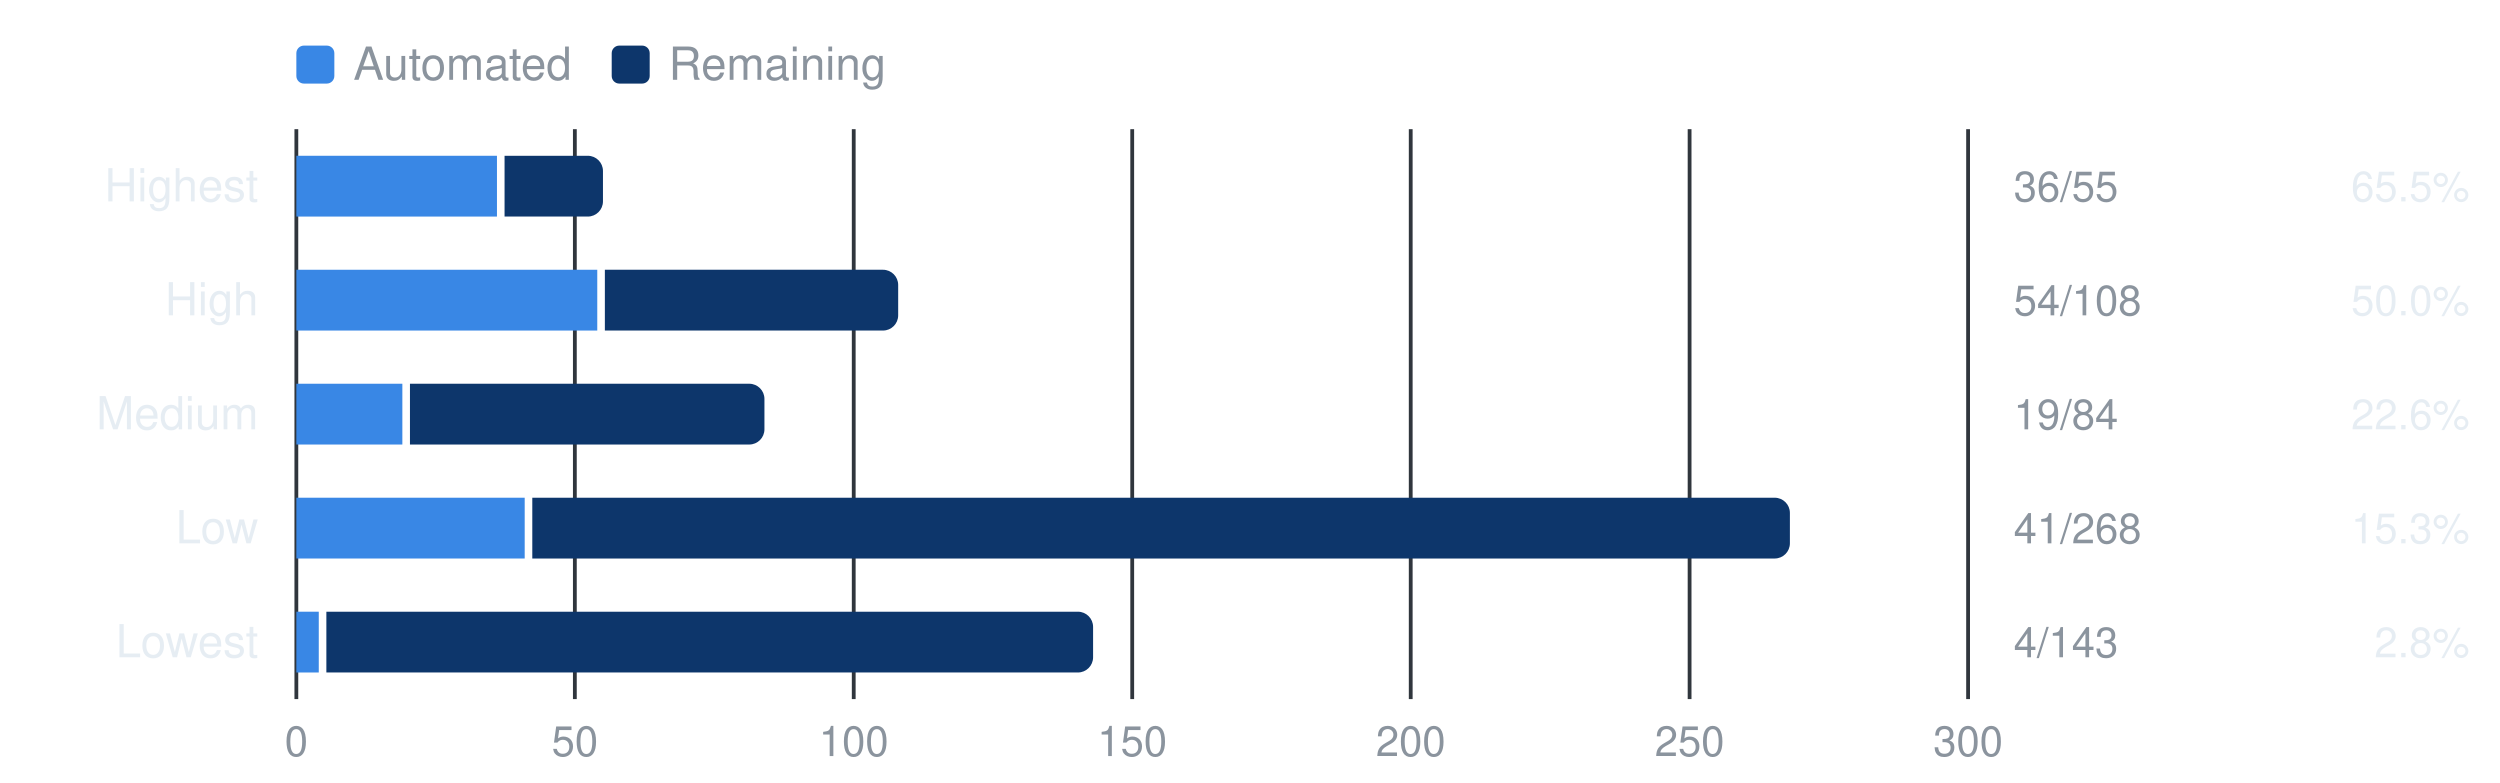
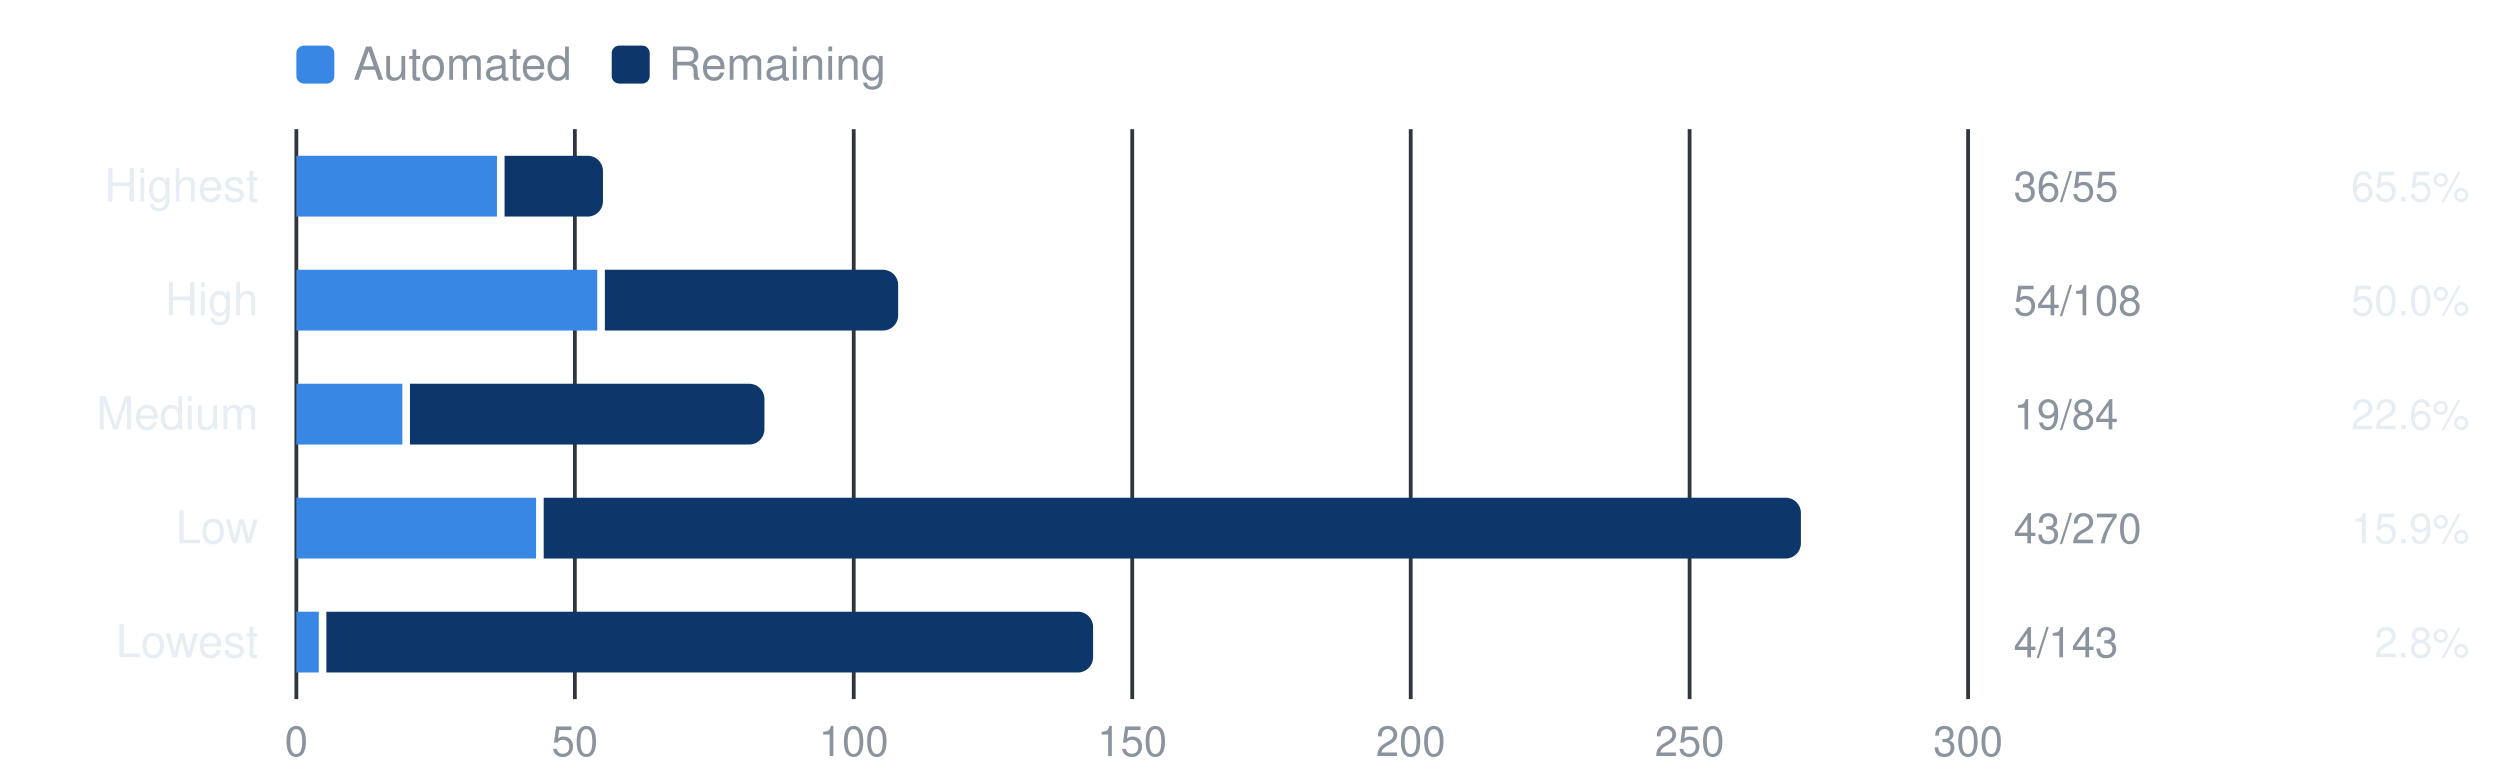
<svg xmlns="http://www.w3.org/2000/svg" width="658" height="206" viewBox="0 0 658 206" role="img" aria-label="Automated versus remaining conda CLI test cases, by priority">
  <g font-family="-apple-system,BlinkMacSystemFont,Segoe UI,Helvetica,Arial,sans-serif" font-size="12">
    <rect x="78" y="12" width="10" height="10" rx="2" fill="#3987e5" />
    <text x="93" y="21" fill="#8b949e">Automated</text>
    <rect x="161" y="12" width="10" height="10" rx="2" fill="#0d366b" />
    <text x="176" y="21" fill="#8b949e">Remaining</text>
    <line x1="78.0" y1="34" x2="78.0" y2="184" stroke="#30363d" stroke-width="1" />
    <text x="78.0" y="199" fill="#8b949e" font-size="11" text-anchor="middle">0</text>
    <line x1="151.3" y1="34" x2="151.3" y2="184" stroke="#30363d" stroke-width="1" />
    <text x="151.3" y="199" fill="#8b949e" font-size="11" text-anchor="middle">50</text>
    <line x1="224.7" y1="34" x2="224.7" y2="184" stroke="#30363d" stroke-width="1" />
    <text x="224.7" y="199" fill="#8b949e" font-size="11" text-anchor="middle">100</text>
    <line x1="298.0" y1="34" x2="298.0" y2="184" stroke="#30363d" stroke-width="1" />
    <text x="298.0" y="199" fill="#8b949e" font-size="11" text-anchor="middle">150</text>
    <line x1="371.3" y1="34" x2="371.3" y2="184" stroke="#30363d" stroke-width="1" />
    <text x="371.3" y="199" fill="#8b949e" font-size="11" text-anchor="middle">200</text>
    <line x1="444.7" y1="34" x2="444.7" y2="184" stroke="#30363d" stroke-width="1" />
    <text x="444.7" y="199" fill="#8b949e" font-size="11" text-anchor="middle">250</text>
    <line x1="518.0" y1="34" x2="518.0" y2="184" stroke="#30363d" stroke-width="1" />
    <text x="518.0" y="199" fill="#8b949e" font-size="11" text-anchor="middle">300</text>
    <text x="68" y="53.0" fill="#e6edf3" text-anchor="end">Highest</text>
    <path d="M78.0,41.0h52.8v16.0h-52.8z" fill="#3987e5" />
    <path d="M132.8,41.0H154.7A4,4 0 0 1 158.7,45.0V53.0A4,4 0 0 1 154.7,57.0H132.8z" fill="#0d366b" />
    <text x="530" y="53.0" fill="#8b949e" font-size="11">36/55</text>
    <text x="650" y="53.0" fill="#e6edf3" font-size="11" text-anchor="end">65.5%</text>
    <text x="68" y="83.0" fill="#e6edf3" text-anchor="end">High</text>
    <path d="M78.0,71.0h79.2v16.0h-79.2z" fill="#3987e5" />
    <path d="M159.2,71.0H232.4A4,4 0 0 1 236.4,75.0V83.0A4,4 0 0 1 232.4,87.0H159.2z" fill="#0d366b" />
    <text x="530" y="83.0" fill="#8b949e" font-size="11">54/108</text>
    <text x="650" y="83.0" fill="#e6edf3" font-size="11" text-anchor="end">50.0%</text>
    <text x="68" y="113.0" fill="#e6edf3" text-anchor="end">Medium</text>
    <path d="M78.0,101.0h27.9v16.0h-27.9z" fill="#3987e5" />
    <path d="M107.9,101.0H197.2A4,4 0 0 1 201.2,105.0V113.0A4,4 0 0 1 197.2,117.0H107.9z" fill="#0d366b" />
    <text x="530" y="113.0" fill="#8b949e" font-size="11">19/84</text>
    <text x="650" y="113.0" fill="#e6edf3" font-size="11" text-anchor="end">22.6%</text>
    <text x="68" y="143.0" fill="#e6edf3" text-anchor="end">Low</text>
-     <path d="M78.0,131.0h60.1v16.0h-60.1z" fill="#3987e5" />
-     <path d="M140.1,131.0H467.1A4,4 0 0 1 471.1,135.0V143.0A4,4 0 0 1 467.1,147.0H140.1z" fill="#0d366b" />
-     <text x="530" y="143.0" fill="#8b949e" font-size="11">41/268</text>
-     <text x="650" y="143.0" fill="#e6edf3" font-size="11" text-anchor="end">15.3%</text>
+     <path d="M78.0,131.0h63.1v16.0h-63.1z" fill="#3987e5" />
+     <path d="M143.1,131.0H470.0A4,4 0 0 1 474.0,135.0V143.0A4,4 0 0 1 470.0,147.0H143.1z" fill="#0d366b" />
+     <text x="530" y="143.0" fill="#8b949e" font-size="11">43/270</text>
+     <text x="650" y="143.0" fill="#e6edf3" font-size="11" text-anchor="end">15.9%</text>
    <text x="68" y="173.0" fill="#e6edf3" text-anchor="end">Lowest</text>
    <path d="M78.0,161.0h5.9v16.0h-5.9z" fill="#3987e5" />
    <path d="M85.9,161.0H283.7A4,4 0 0 1 287.7,165.0V173.0A4,4 0 0 1 283.7,177.0H85.9z" fill="#0d366b" />
    <text x="530" y="173.0" fill="#8b949e" font-size="11">4/143</text>
    <text x="650" y="173.0" fill="#e6edf3" font-size="11" text-anchor="end">2.8%</text>
  </g>
</svg>
